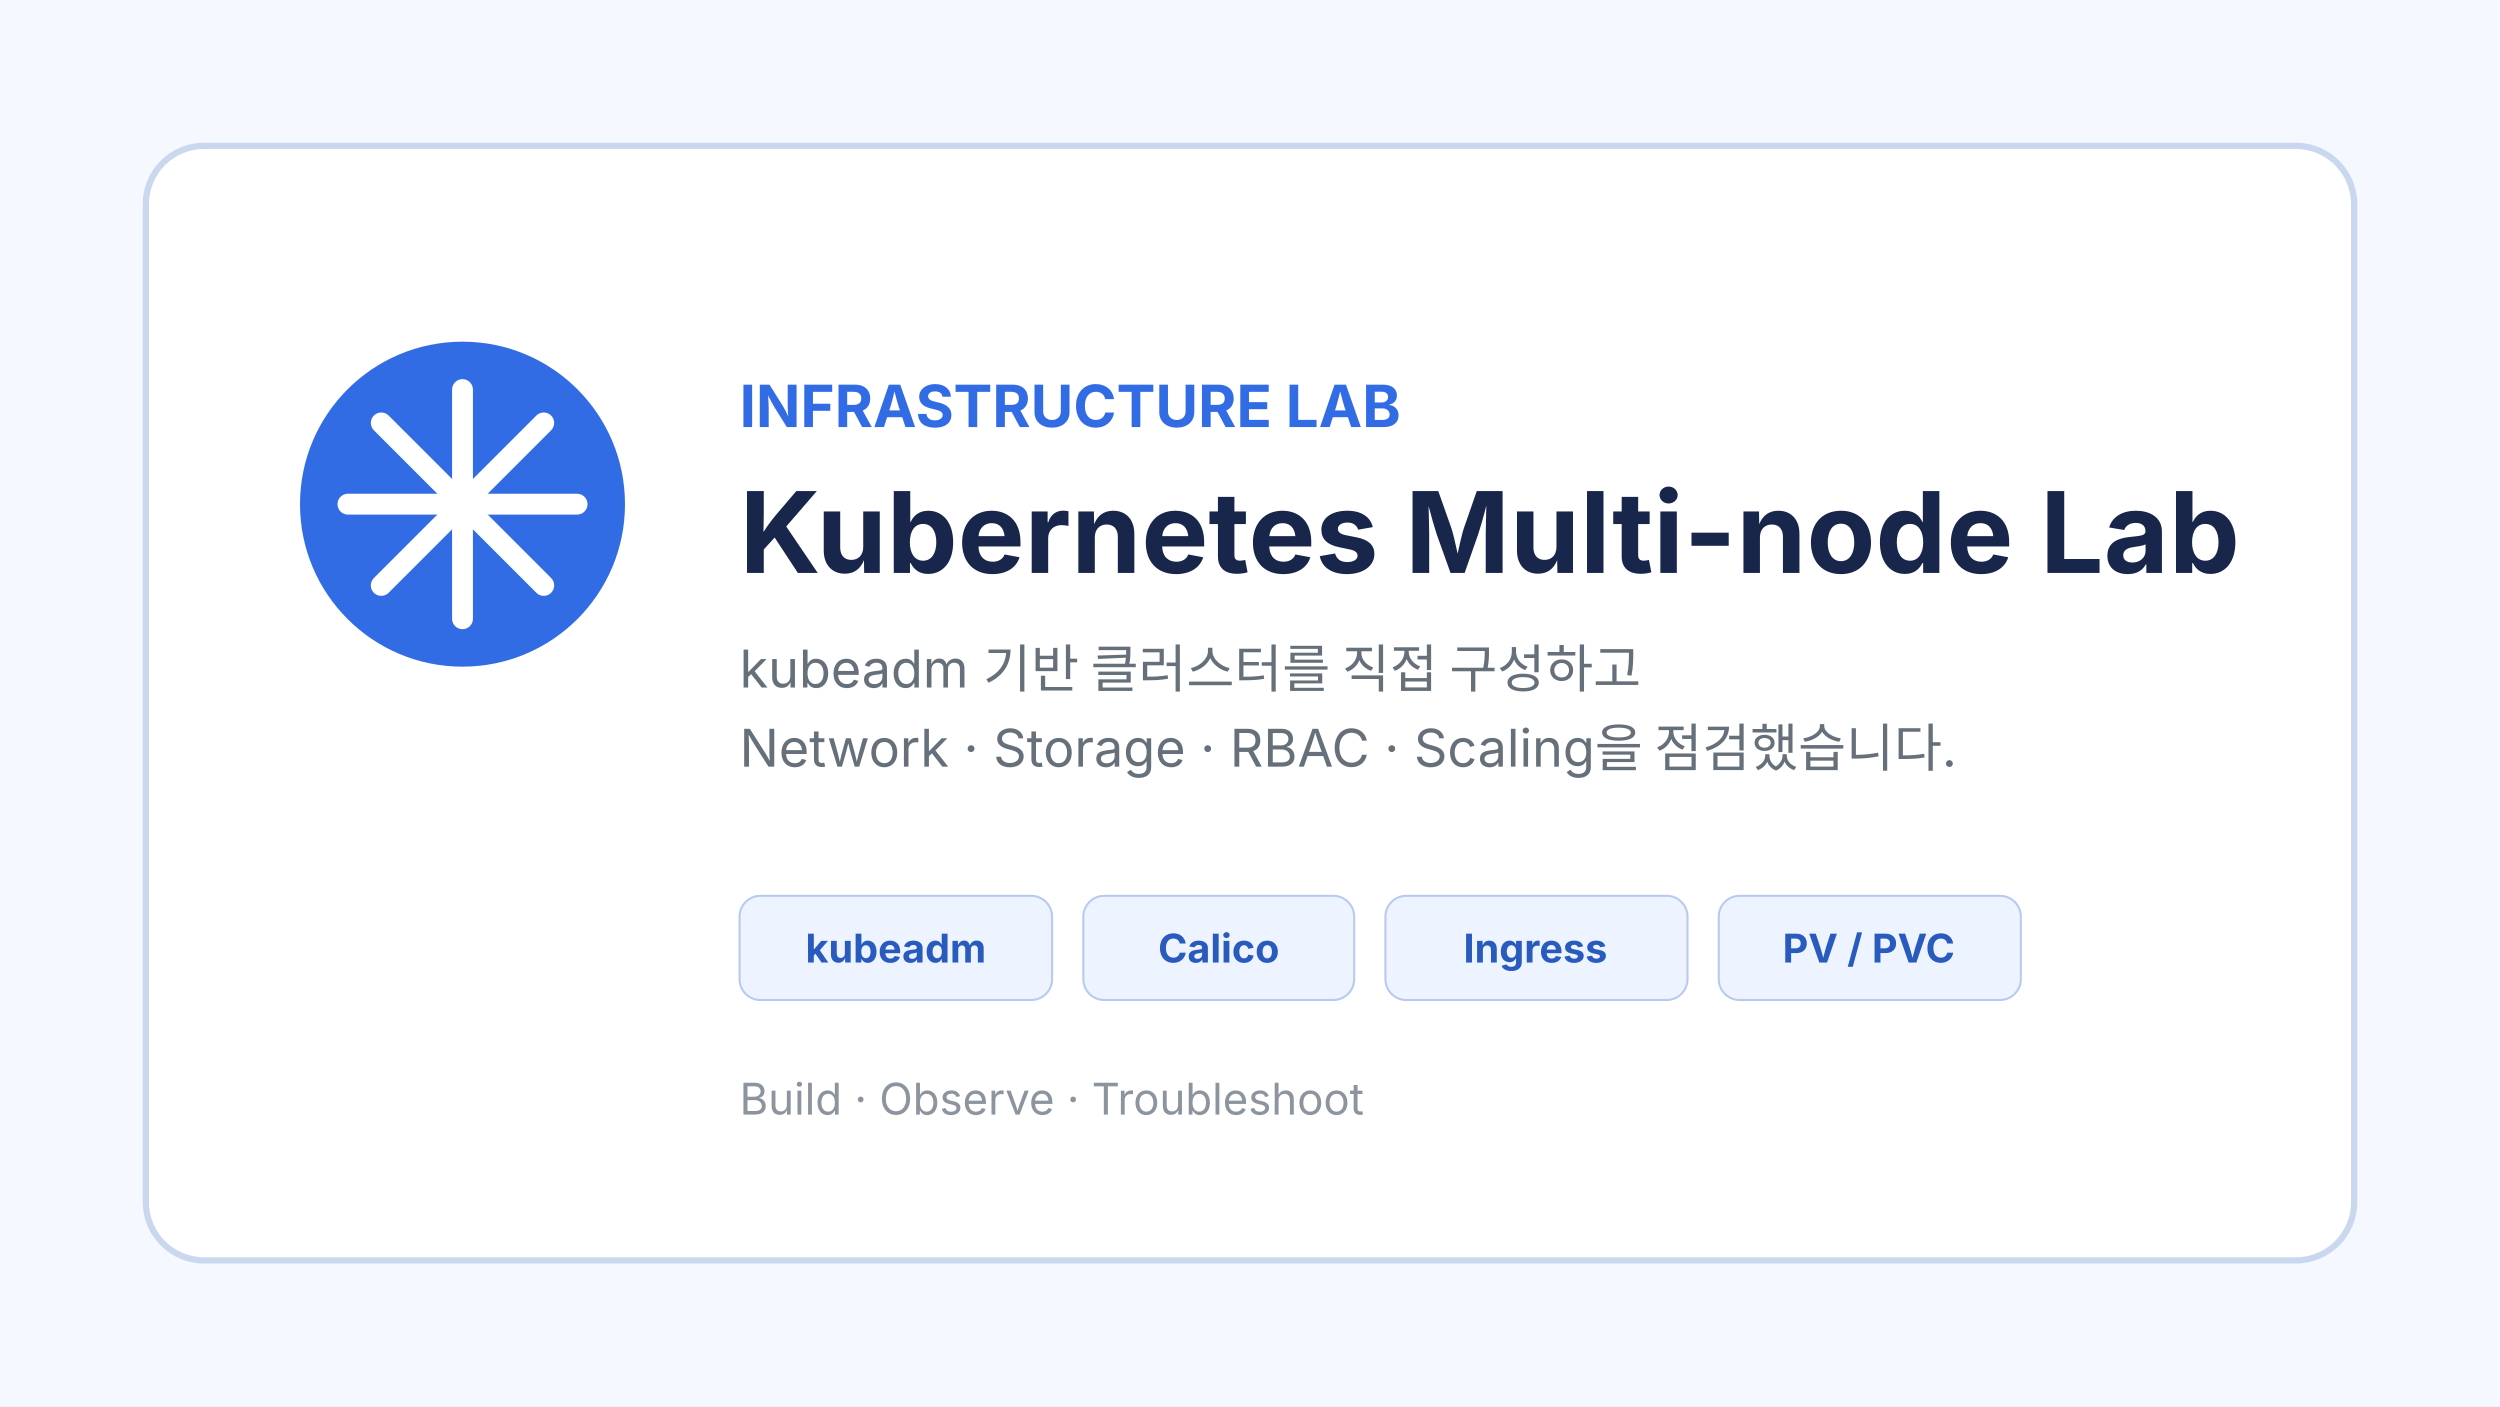
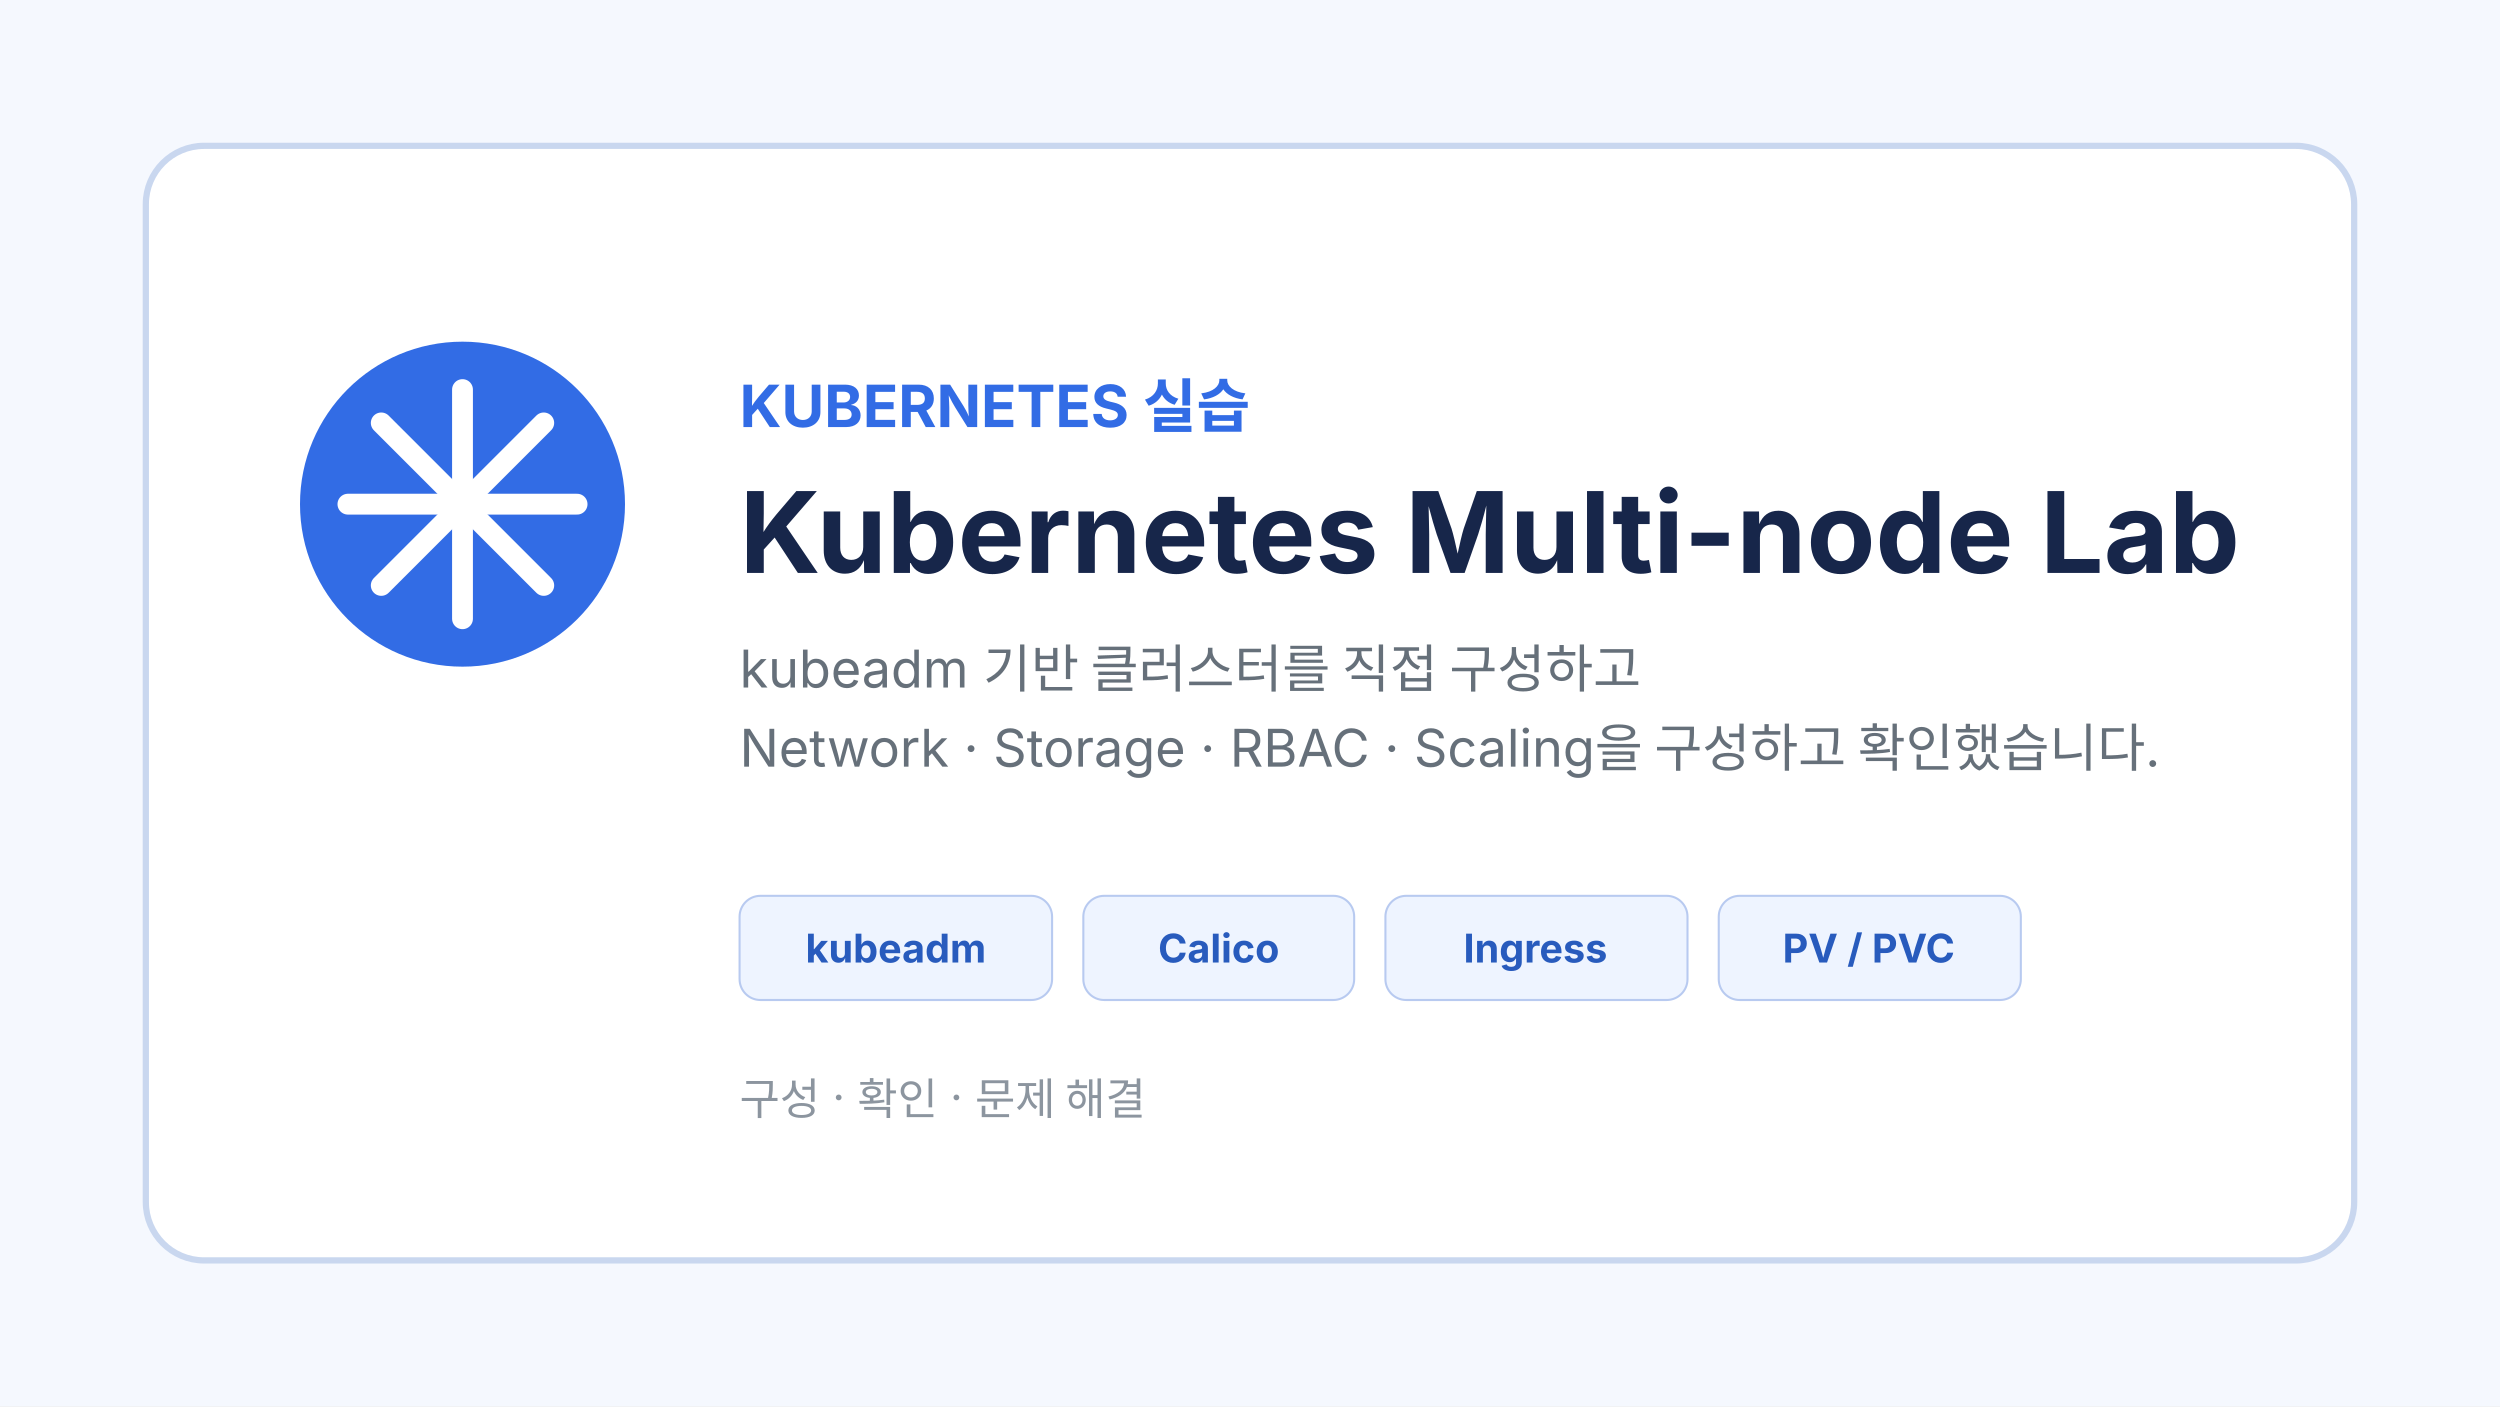
<svg xmlns="http://www.w3.org/2000/svg" viewBox="0 0 1200 675" role="img" aria-labelledby="title desc">
  <rect width="1200" height="675" fill="#f5f8fe" />
  <rect x="70" y="70" width="1060" height="535" rx="28" fill="#ffffff" stroke="#c9d7ef" stroke-width="3" />
  <g transform="translate(130 150)">
    <circle cx="92" cy="92" r="78" fill="#326CE5" />
    <g stroke="#ffffff" stroke-width="10" stroke-linecap="round">
      <path d="M92 37v110" />
      <path d="M37 92h110" />
      <path d="M53 53l78 78" />
      <path d="M131 53l-78 78" />
    </g>
  </g>
  <g font-family="Inter, Pretendard, Arial, sans-serif" fill="#17264A">
-     <text x="355" y="205" font-size="28" font-weight="700" fill="#326CE5">INFRASTRUCTURE LAB</text>
+     <text x="355" y="205" font-size="28" font-weight="700" fill="#326CE5">KUBERNETES 실습</text>
    <text x="355" y="275" font-size="54" font-weight="750">Kubernetes Multi-node Lab</text>
    <text x="355" y="330" font-size="25" fill="#66707A">kubeadm 기반 클러스터를 직접 구성하고</text>
-     <text x="355" y="368" font-size="25" fill="#66707A">Network · Storage · RBAC · Scaling을 점검했습니다.</text>
+     <text x="355" y="368" font-size="25" fill="#66707A">Network · Storage · RBAC · Scaling을 구성하고 확인했습니다.</text>
  </g>
  <g font-family="Inter, Pretendard, Arial, sans-serif" font-size="19" font-weight="700">
    <rect x="355" y="430" width="150" height="50" rx="10" fill="#EEF4FF" stroke="#B8CAF0" />
    <text x="430" y="462" text-anchor="middle" fill="#285BBD">kubeadm</text>
    <rect x="520" y="430" width="130" height="50" rx="10" fill="#EEF4FF" stroke="#B8CAF0" />
    <text x="585" y="462" text-anchor="middle" fill="#285BBD">Calico</text>
    <rect x="665" y="430" width="145" height="50" rx="10" fill="#EEF4FF" stroke="#B8CAF0" />
    <text x="737" y="462" text-anchor="middle" fill="#285BBD">Ingress</text>
    <rect x="825" y="430" width="145" height="50" rx="10" fill="#EEF4FF" stroke="#B8CAF0" />
    <text x="897" y="462" text-anchor="middle" fill="#285BBD">PV / PVC</text>
  </g>
-   <text x="355" y="535" font-family="Inter, Pretendard, Arial, sans-serif" font-size="21" fill="#8C959F">Build · Observe · Troubleshoot</text>
+   <text x="355" y="535" font-family="Inter, Pretendard, Arial, sans-serif" font-size="21" fill="#8C959F">구성 · 확인 · 문제 해결</text>
</svg>
